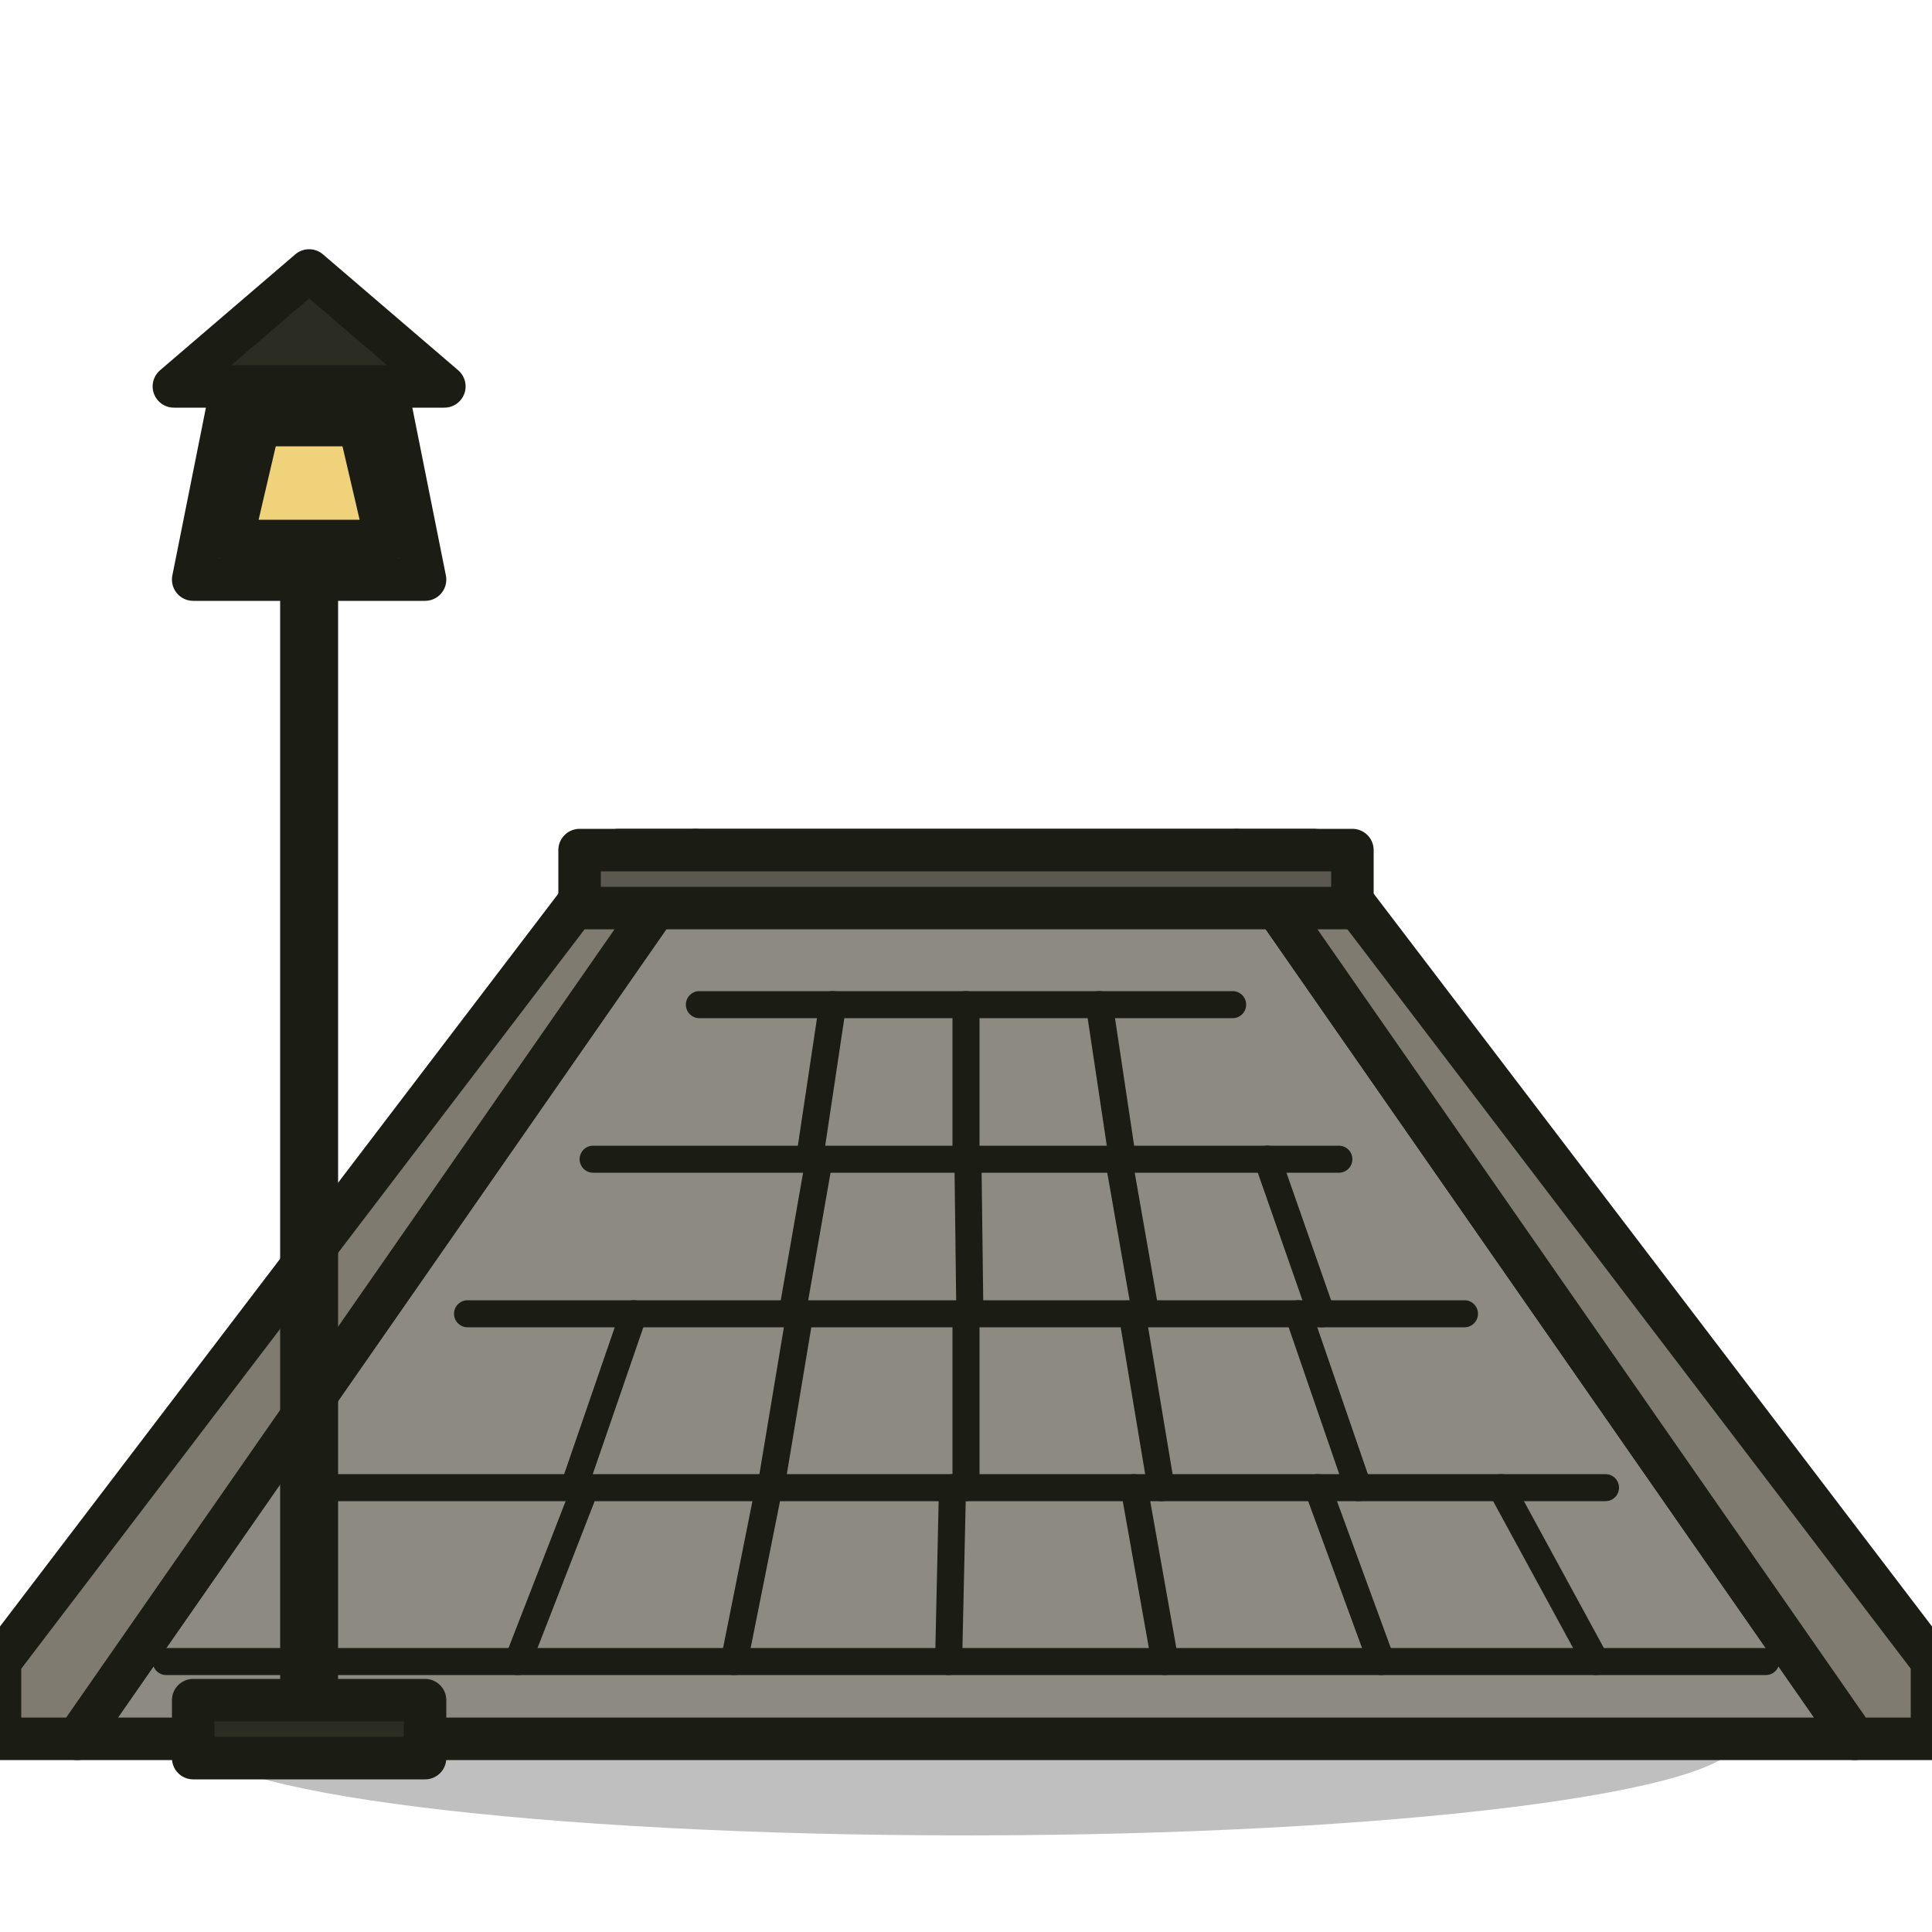
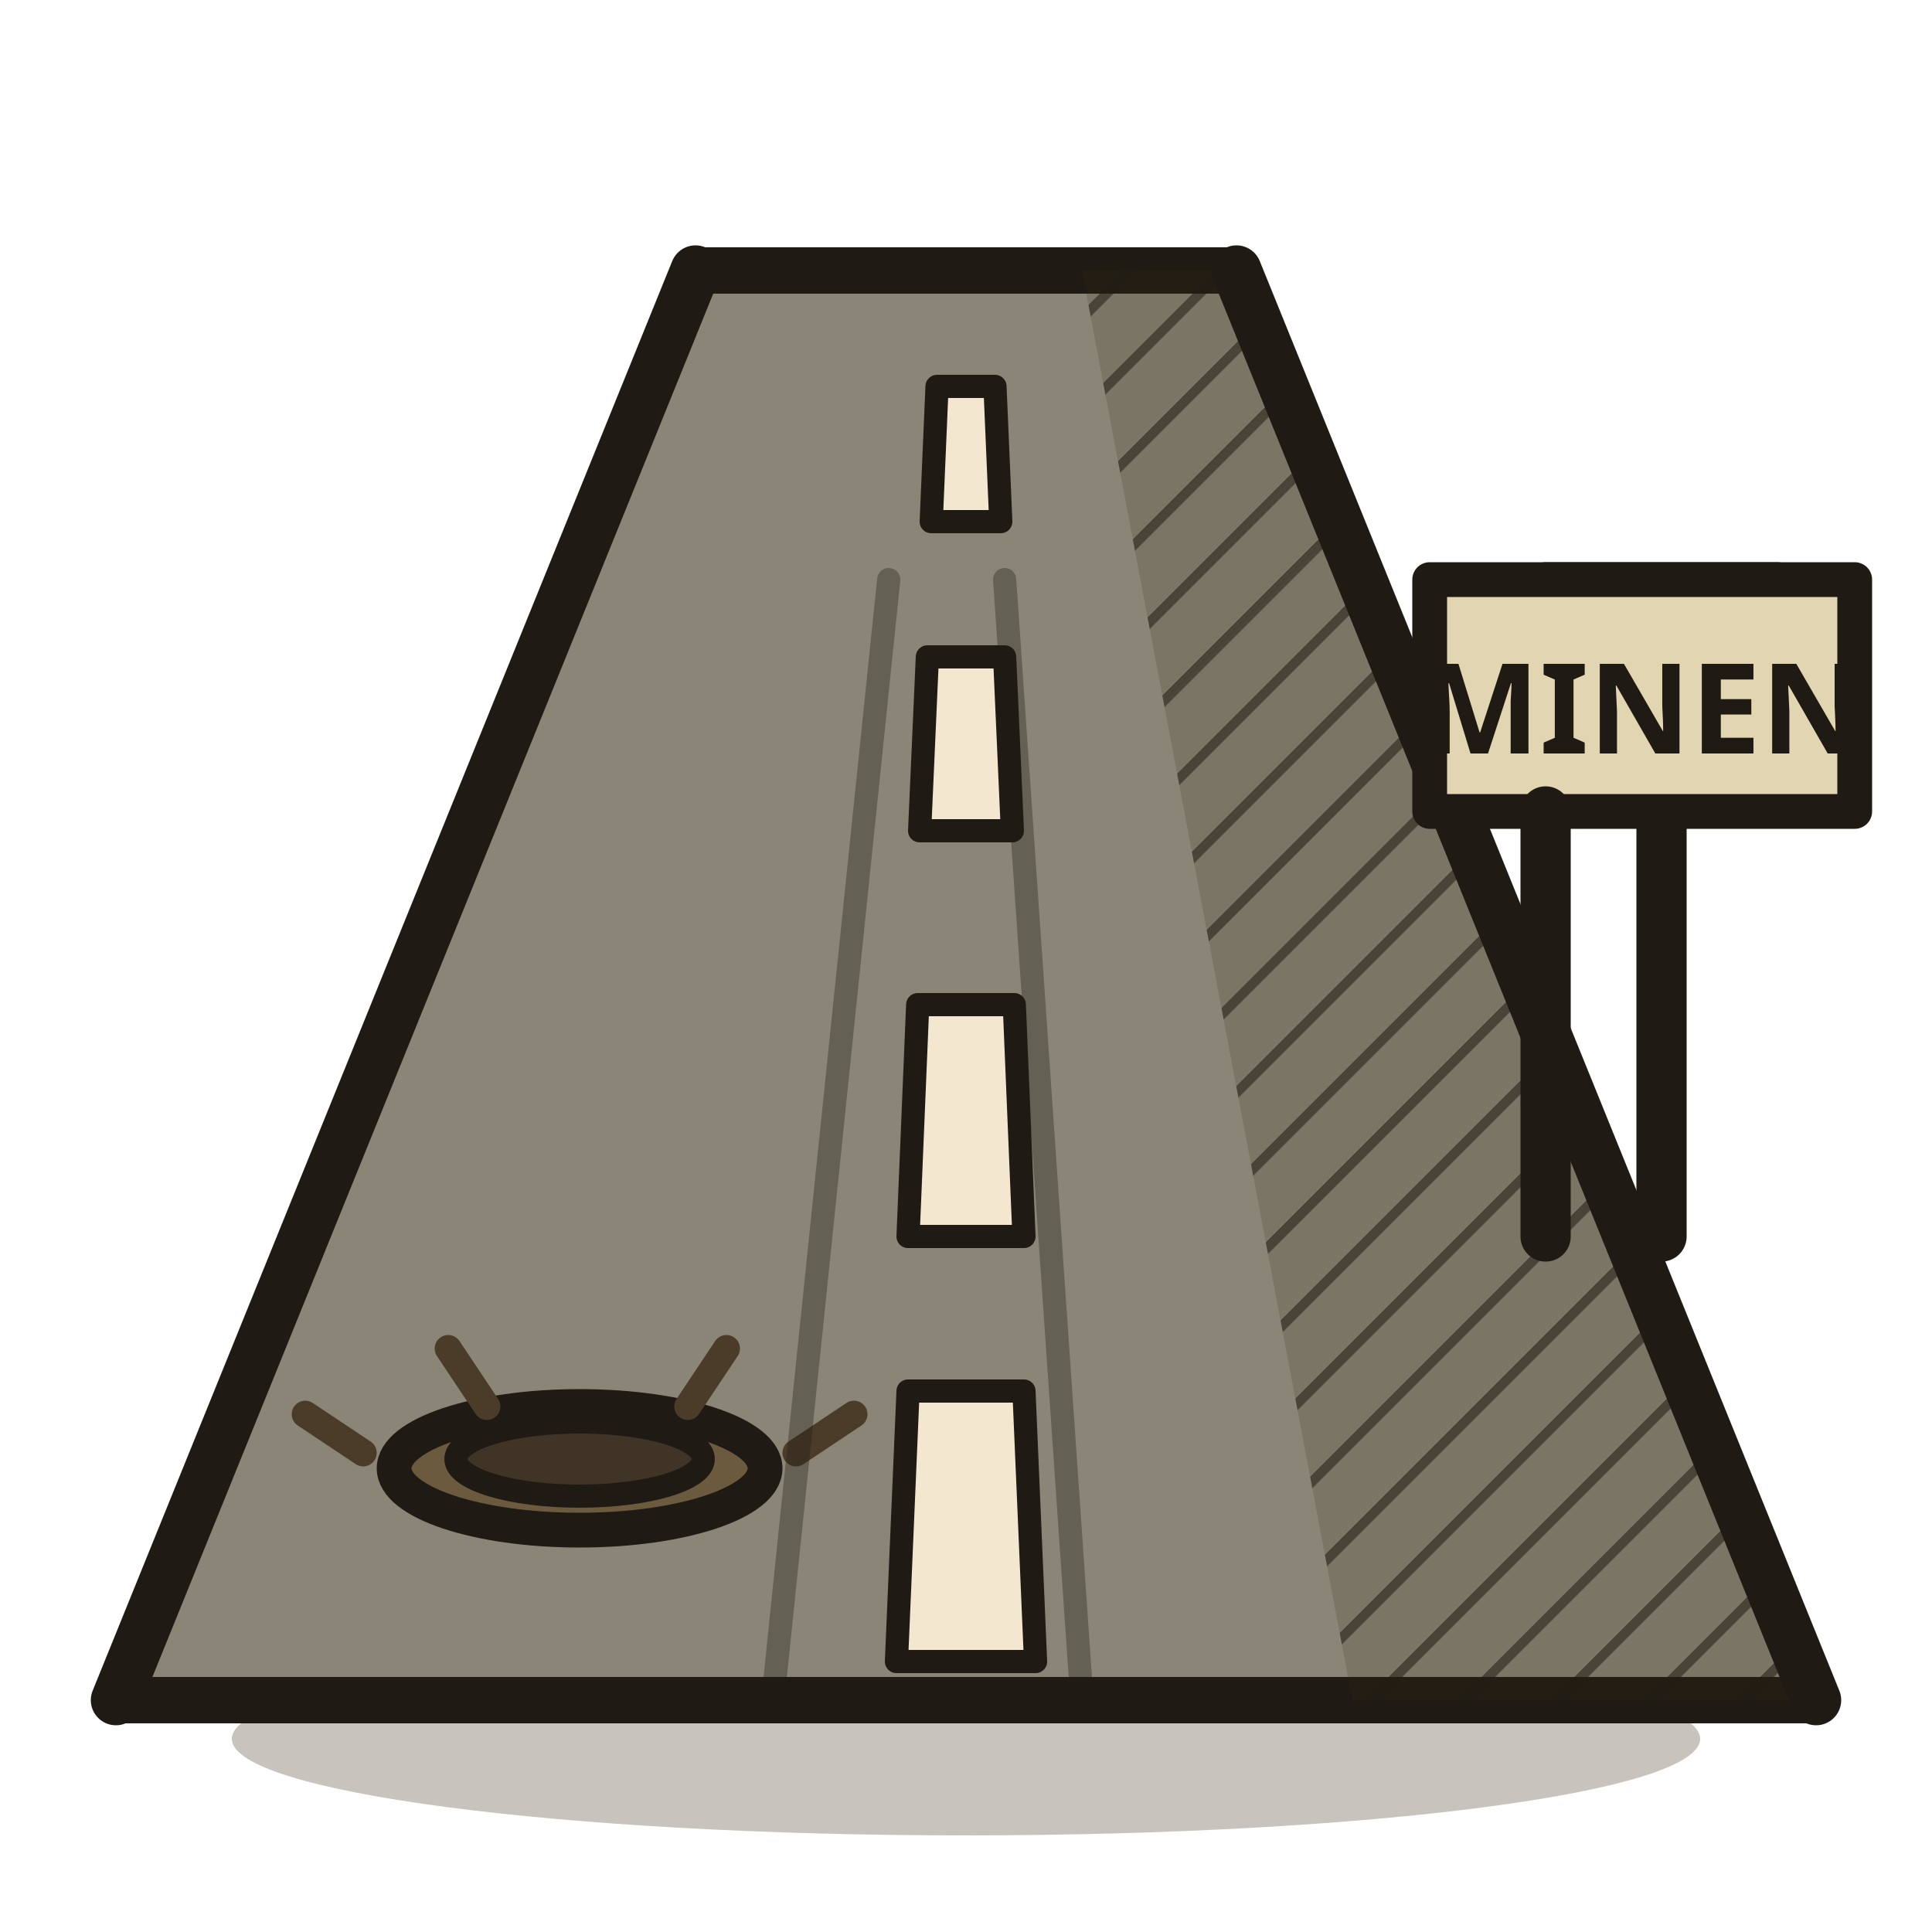
<svg xmlns="http://www.w3.org/2000/svg" viewBox="0 0 100 100">
-   <style>g{stroke:#1b1d14;stroke-width:2.2;stroke-linejoin:round;stroke-linecap:round}.n{fill:none}.sh{fill:rgba(0,0,0,.25);stroke:none}.dk{fill:#2b2d23}.mt{fill:#5d6268}.wd{fill:#8a5a32}.wd2{fill:#6e4526}.tr{fill:#3d5a2a}.tr2{fill:#55773a}.gr{fill:#86934e}.wh{fill:#d3b25a}.cn{fill:#a19d90}.cn2{fill:#7f7b70}.rf{fill:#8b4632}.wl{fill:#d2c39b}.wa{fill:#4c7889}.wa2{fill:#79a2ae}.sd{fill:#d9c48e}.br{fill:#9b5a3c}.rd{fill:#6c6963}.cv{fill:#cdbf98}.gl{fill:#a9c1c6}.rw{fill:#8e2a16}.ol{fill:#6b7340}.ol2{fill:#555c30}.hot{fill:#d8452c}.gd{fill:#d8b34a}.wt{fill:#ece6d2}.ln{fill:none;stroke-width:1.4}.th{fill:none;stroke-width:3.2}.hi{fill:none;stroke:rgba(255,255,255,.4);stroke-width:1.6}.ds{fill:none;stroke-dasharray:5 4;stroke:#ece6d2;stroke-width:2.4}</style>
-   <g>
-     <ellipse class="sh" cx="50" cy="90" rx="40" ry="5" />
-     <path class="cn" d="M36 44 H64 L96 90 H4 Z" style="fill:#8d8a82" />
-     <path class="cn2" d="M36 44 L4 90 H0 V86 L32 44 Z M64 44 L96 90 H100 V86 L68 44 Z" />
-     <path class="ln" d="M36.2 52 H63.8" />
-     <path class="ln" d="M30.7 60 H69.3" />
-     <path class="ln" d="M24.2 68 H75.8" />
-     <path class="ln" d="M16.9 77 H83.1" />
-     <path class="ln" d="M8.6 86 H91.4" />
-     <path class="ln" d="M43.1 52 L41.9 60" />
-     <path class="ln" d="M50.0 52 L50.0 60" />
-     <path class="ln" d="M56.9 52 L58.1 60" />
-     <path class="ln" d="M42.4 60 L41.0 68" />
-     <path class="ln" d="M50.1 60 L50.2 68" />
-     <path class="ln" d="M57.9 60 L59.3 68" />
-     <path class="ln" d="M65.6 60 L68.4 68" />
-     <path class="ln" d="M32.8 68 L29.7 77" />
-     <path class="ln" d="M41.4 68 L39.9 77" />
-     <path class="ln" d="M50.0 68 L50.0 77" />
-     <path class="ln" d="M58.6 68 L60.1 77" />
-     <path class="ln" d="M67.2 68 L70.3 77" />
-     <path class="ln" d="M30.3 77 L26.8 86" />
-     <path class="ln" d="M39.8 77 L38.0 86" />
-     <path class="ln" d="M49.3 77 L49.1 86" />
-     <path class="ln" d="M58.7 77 L60.3 86" />
-     <path class="ln" d="M68.2 77 L71.5 86" />
-     <path class="ln" d="M77.7 77 L82.6 86" />
-     <path class="dk" d="M30 44 h40 v3 h-40 Z" style="fill:#5b5850" />
-     <path class="dk" d="M16 88 V30" style="fill:none;stroke-width:3" />
-     <path class="dk" d="M10 88 h12 v3 h-12 Z" />
-     <path class="mt" d="M10 30 h12 l-2 -10 h-8 Z" />
-     <path class="gd" d="M12 28 h8 l-1.4 -6 h-5.2 Z" style="fill:#f0d27a" />
-     <path class="dk" d="M9 20 h14 l-7 -6 Z" />
-   </g>
+   <defs>
+     <pattern id="h" width="3.4" height="3.4" patternUnits="userSpaceOnUse" patternTransform="rotate(45)">
+       <rect width="3.4" height="3.4" fill="rgba(60,45,25,.18)" />
+       <line x1="0" y1="0" x2="0" y2="3.4" stroke="#1f1a14" stroke-width="1" opacity=".55" />
+     </pattern>
+     <pattern id="hd" width="3" height="3" patternUnits="userSpaceOnUse" patternTransform="rotate(45)">
+       <rect width="3" height="3" fill="#5c5142" />
+       <line x1="0" y1="0" x2="0" y2="3" stroke="#1f1a14" stroke-width="1.1" />
+     </pattern>
+   </defs>
+   <ellipse cx="50" cy="90" rx="38" ry="5" fill="rgba(60,40,15,.28)" />
+   <path d="M36 14 H64 L94 88 H6 Z" fill="#8a8576" stroke="#1f1a14" stroke-width="2.4" stroke-linejoin="round" stroke-linecap="round" />
+   <path d="M56 14 H64 L94 88 H70 Z" fill="url(#h)" />
+   <path d="M48.5 20 h3 l0.3 7 h-3.6 Z" fill="#f3e8cf" stroke="#1f1a14" stroke-width="1.2" stroke-linejoin="round" stroke-linecap="round" />
+   <path d="M48.0 34 h4 l0.4 9 h-4.8 Z" fill="#f3e8cf" stroke="#1f1a14" stroke-width="1.2" stroke-linejoin="round" stroke-linecap="round" />
+   <path d="M47.5 52 h5 l0.5 12 h-6.0 Z" fill="#f3e8cf" stroke="#1f1a14" stroke-width="1.2" stroke-linejoin="round" stroke-linecap="round" />
+   <path d="M47.0 72 h6 l0.6 14 h-7.2 Z" fill="#f3e8cf" stroke="#1f1a14" stroke-width="1.2" stroke-linejoin="round" stroke-linecap="round" />
+   <path d="M36 14 L6 88 M64 14 L94 88" fill="none" stroke="#1f1a14" stroke-width="2.6" stroke-linecap="round" stroke-linejoin="round" opacity="1" />
+   <path d="M86 40 V64" fill="none" stroke="#1f1a14" stroke-width="2.6" stroke-linecap="round" stroke-linejoin="round" opacity="1" />
+   <path d="M80 30 h12 v10 h-12 Z" fill="#e2d6b2" stroke="#1f1a14" stroke-width="1.8" stroke-linejoin="round" stroke-linecap="round" />
+   <ellipse cx="30" cy="76" rx="9.6" ry="3.2" fill="#6b5a3e" stroke="#1f1a14" stroke-width="1.8" />
+   <ellipse cx="30" cy="75.52" rx="6.4" ry="1.92" fill="#3f3426" stroke="#1f1a14" stroke-width="1.2" />
+   <path d="M18.8 75.2 l-3 -2 M41.2 75.2 l3 -2 M25.2 72.8 l-2 -3 M35.6 72.8 l2 -3" fill="none" stroke="#4a3c28" stroke-width="1.4" stroke-linecap="round" stroke-linejoin="round" opacity="1" />
+   <path d="M40 88 L46 30 M56 88 L52 30" fill="none" stroke="#1f1a14" stroke-width="1.2" stroke-linecap="round" stroke-linejoin="round" opacity="0.35" />
+   <path d="M74 30 h22 v12 h-22 Z" fill="#e2d6b2" stroke="#1f1a14" stroke-width="1.8" stroke-linejoin="round" stroke-linecap="round" />
+   <text x="85" y="39" text-anchor="middle" font-family="sans-serif" font-weight="900" font-size="6.5" fill="#1f1a14">MINEN</text>
+   <path d="M80 42 V64" fill="none" stroke="#1f1a14" stroke-width="2.6" stroke-linecap="round" stroke-linejoin="round" opacity="1" />
</svg>
